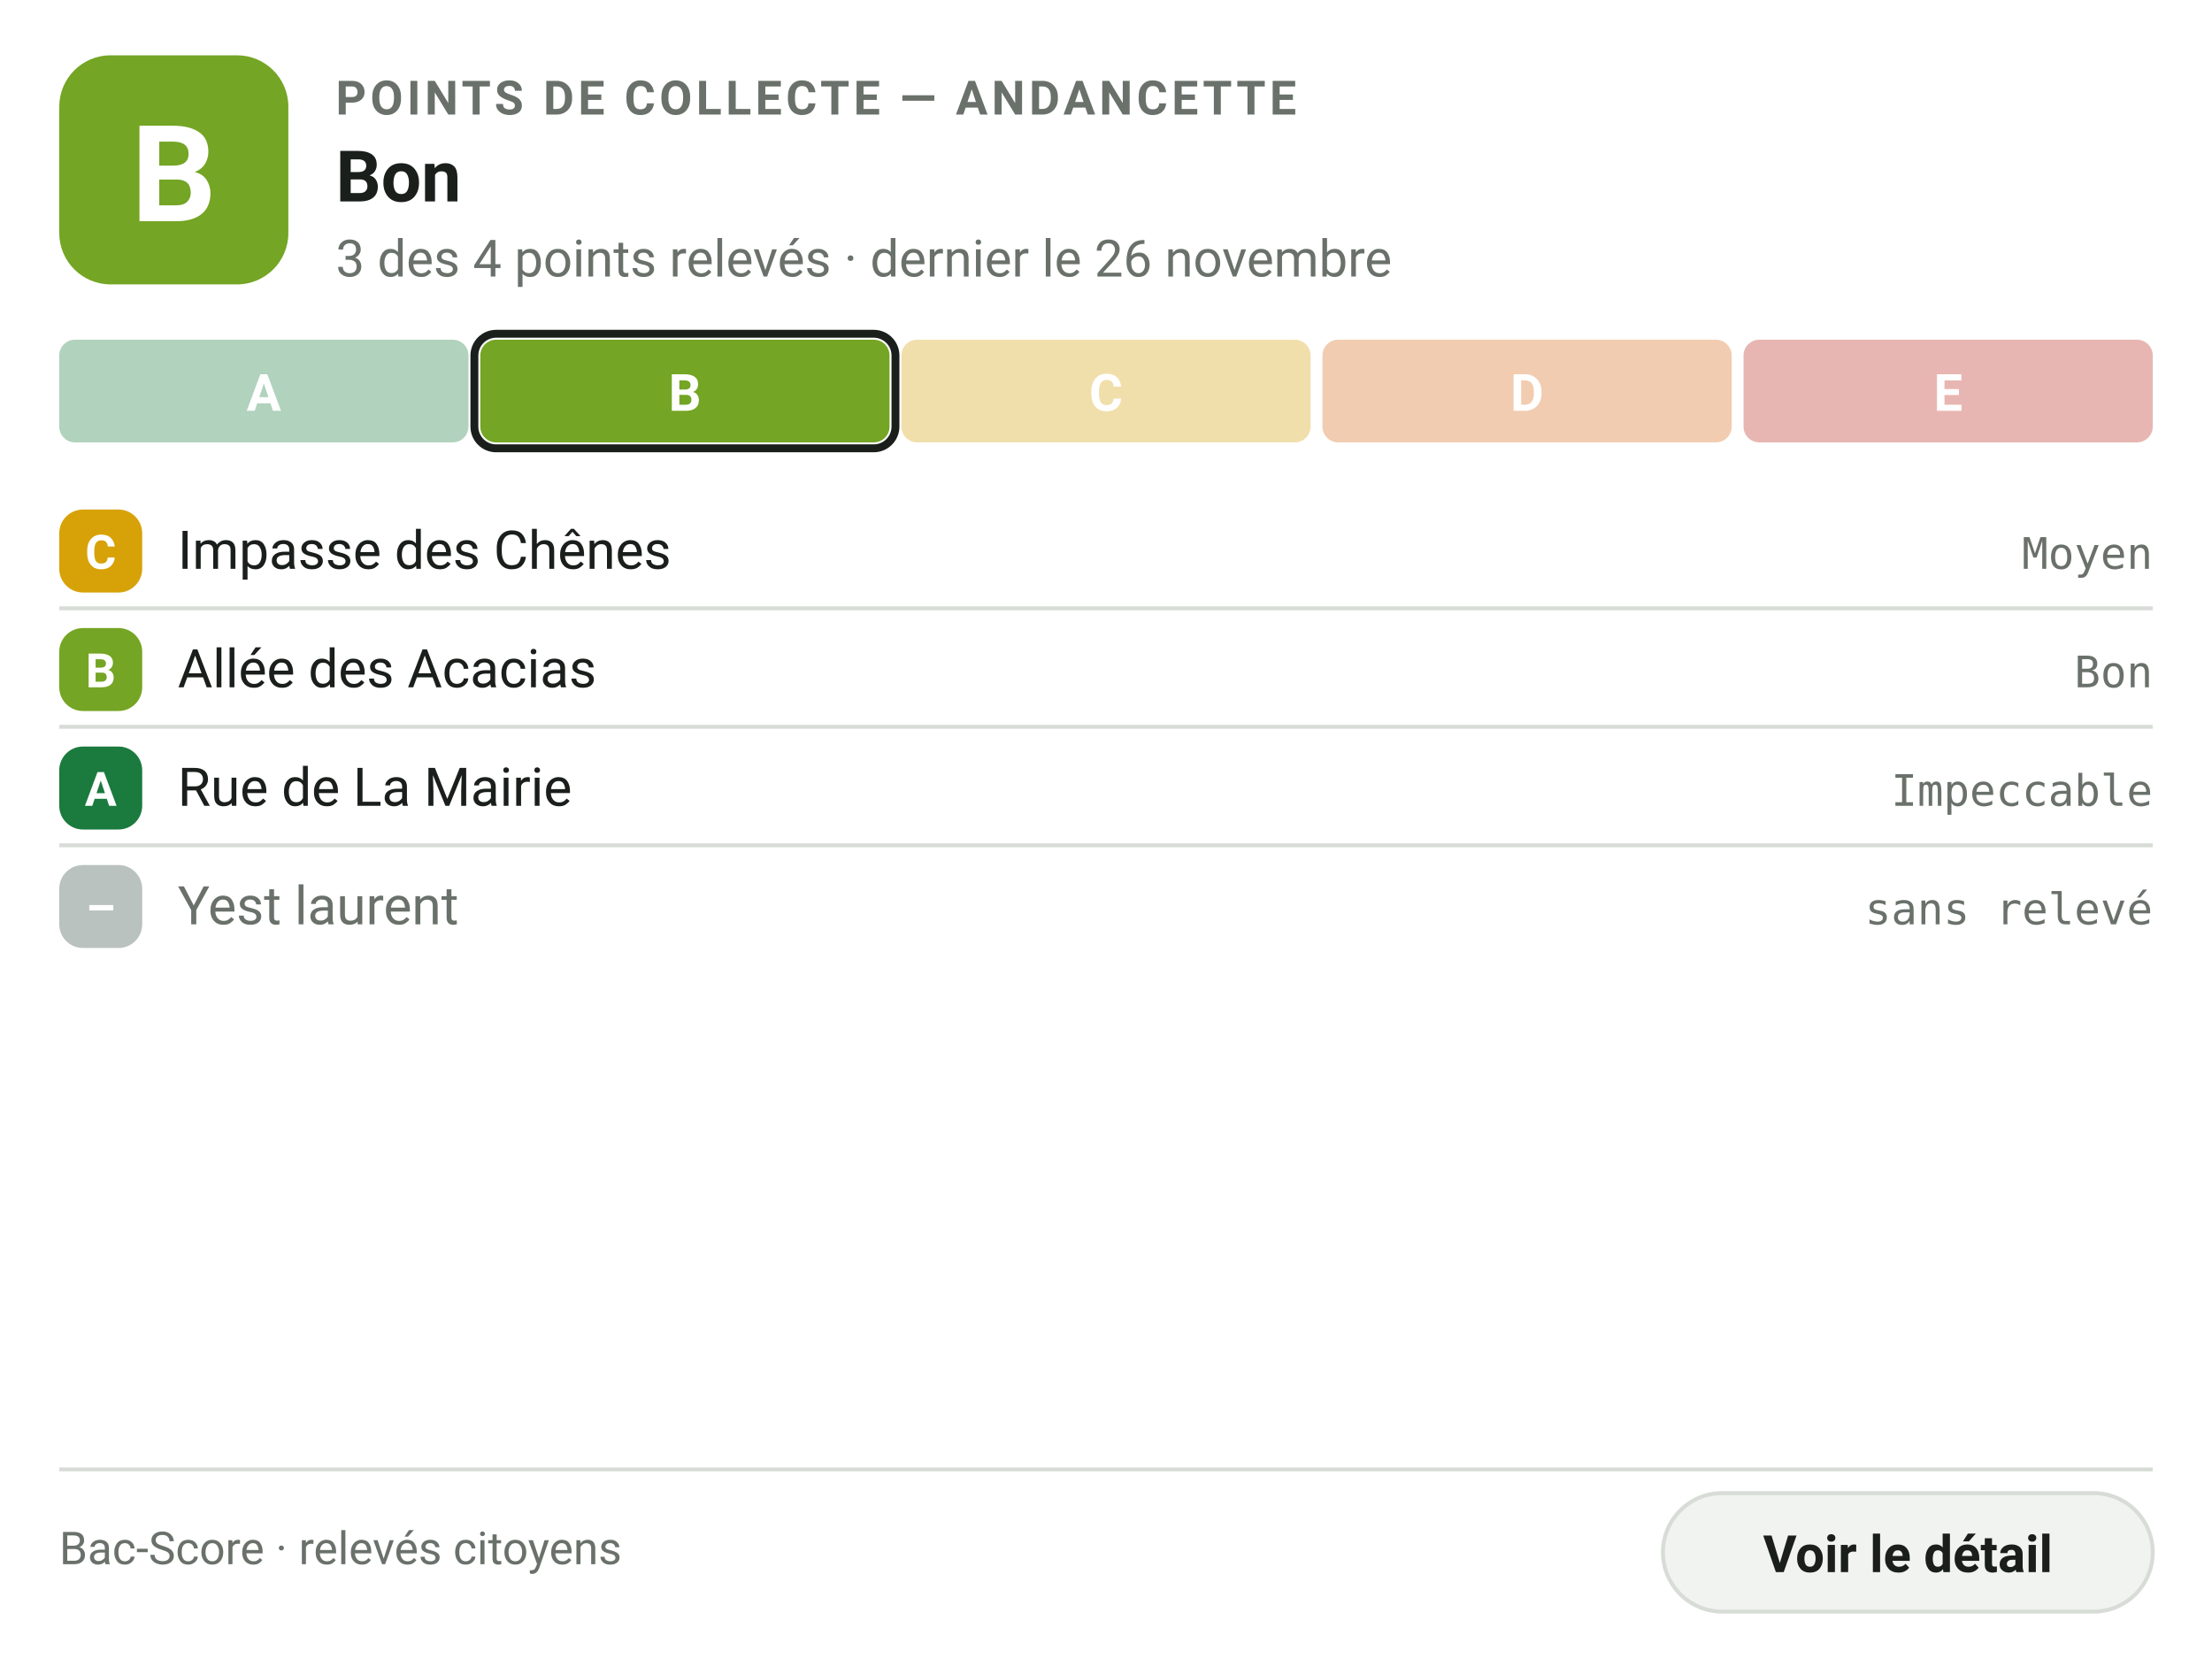
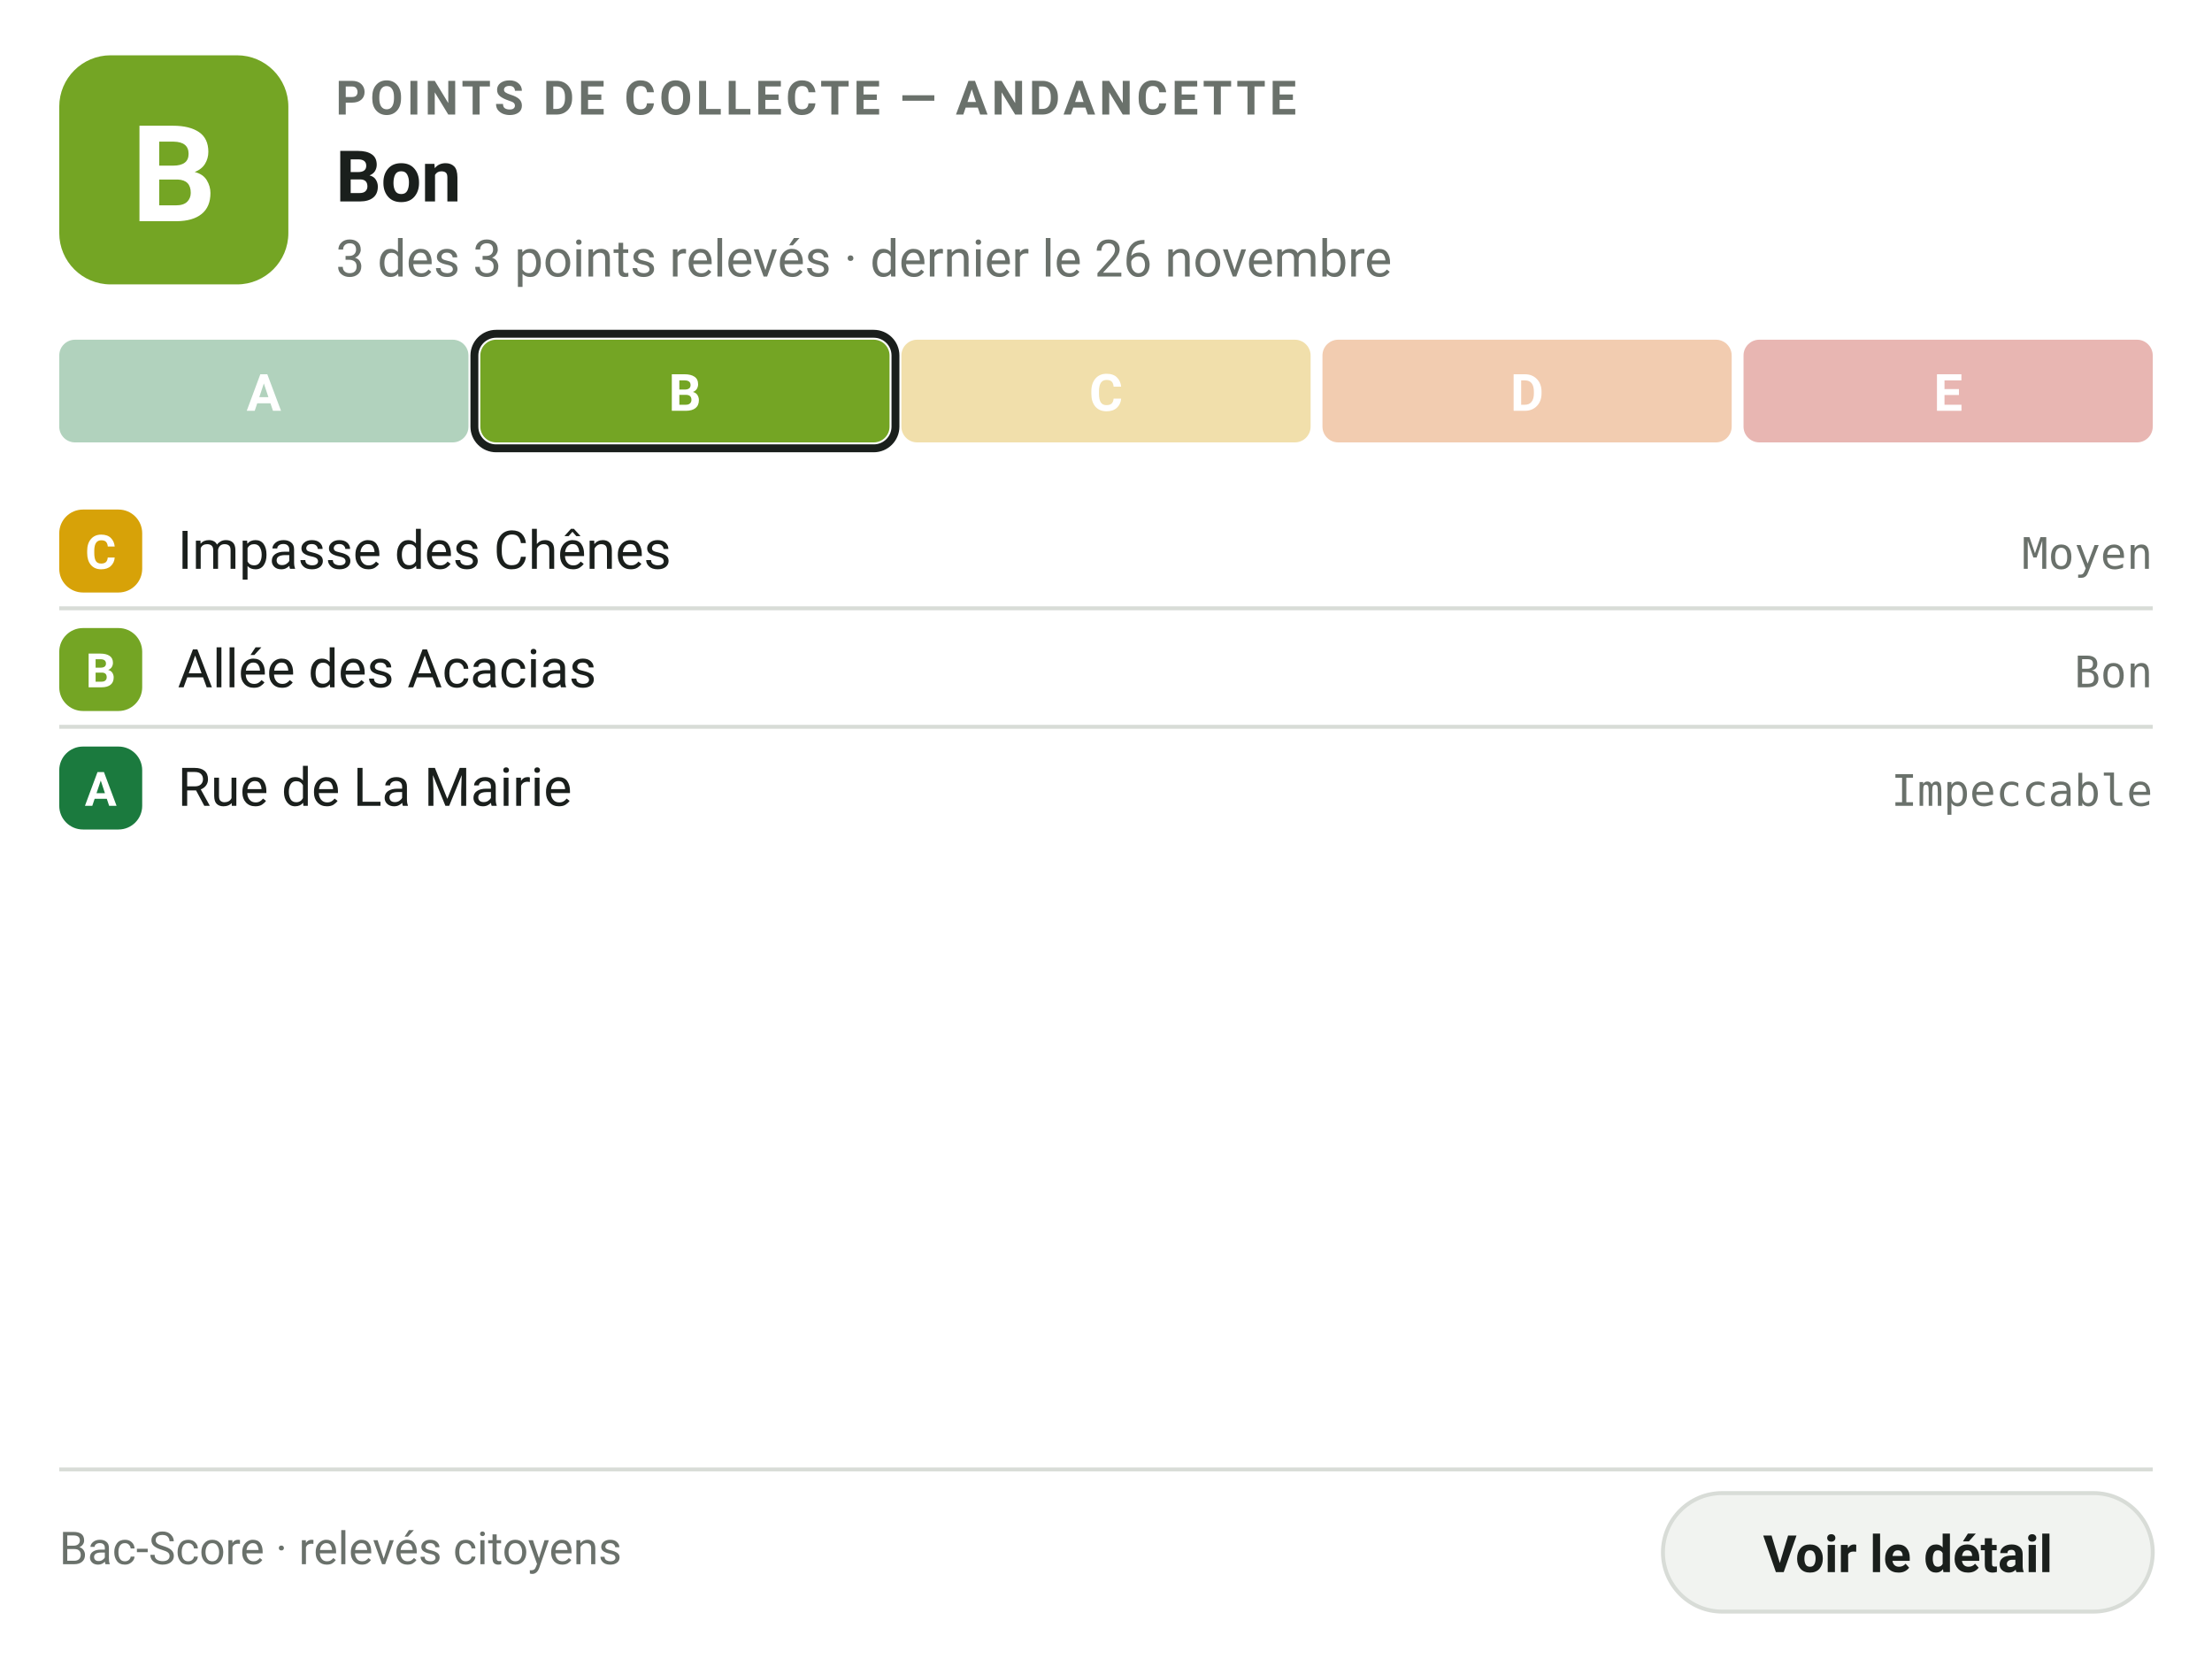
<svg xmlns="http://www.w3.org/2000/svg" width="560" height="420" viewBox="0 0 560 420" role="img" aria-label="Propreté des points de collecte — Andancette : Bac-Score B">
  <rect width="560" height="420" fill="#FFFFFF" />
  <rect x="15" y="14" width="58" height="58" rx="13" fill="#74a524" />
  <text x="44" y="56" text-anchor="middle" font-family="Barlow, system-ui, -apple-system, 'Segoe UI', Roboto, sans-serif" font-size="34" font-weight="600" fill="#fff">B</text>
  <text x="85" y="29" font-family="Barlow, system-ui, -apple-system, 'Segoe UI', Roboto, sans-serif" font-size="12" font-weight="600" letter-spacing="1" fill="#6A716B">POINTS DE COLLECTE — ANDANCETTE</text>
  <text x="85" y="51" font-family="Barlow, system-ui, -apple-system, 'Segoe UI', Roboto, sans-serif" font-size="18" font-weight="600" fill="#1A1F1C">Bon</text>
-   <text x="85" y="70" font-family="Barlow, system-ui, -apple-system, 'Segoe UI', Roboto, sans-serif" font-size="13" fill="#6A716B">3 des 4 points relevés · dernier le 26 novembre</text>
+   <text x="85" y="70" font-family="Barlow, system-ui, -apple-system, 'Segoe UI', Roboto, sans-serif" font-size="13" fill="#6A716B">3 des 3 points relevés · dernier le 26 novembre</text>
  <rect x="15.0" y="86" width="103.6" height="26" rx="4" fill="#1b7a3e" opacity="0.34" />
  <text x="66.8" y="104" text-anchor="middle" font-family="Barlow, system-ui, -apple-system, 'Segoe UI', Roboto, sans-serif" font-size="13" font-weight="600" fill="#fff">A</text>
  <rect x="121.6" y="86" width="103.6" height="26" rx="4" fill="#74a524" />
  <rect x="120.1" y="84.5" width="106.6" height="29" rx="5.5" fill="none" stroke="#1A1F1C" stroke-width="2" />
  <text x="173.4" y="104" text-anchor="middle" font-family="Barlow, system-ui, -apple-system, 'Segoe UI', Roboto, sans-serif" font-size="13" font-weight="600" fill="#fff">B</text>
  <rect x="228.2" y="86" width="103.6" height="26" rx="4" fill="#d7a208" opacity="0.34" />
  <text x="280.0" y="104" text-anchor="middle" font-family="Barlow, system-ui, -apple-system, 'Segoe UI', Roboto, sans-serif" font-size="13" font-weight="600" fill="#fff">C</text>
  <rect x="334.8" y="86" width="103.6" height="26" rx="4" fill="#d96a18" opacity="0.34" />
  <text x="386.6" y="104" text-anchor="middle" font-family="Barlow, system-ui, -apple-system, 'Segoe UI', Roboto, sans-serif" font-size="13" font-weight="600" fill="#fff">D</text>
  <rect x="441.4" y="86" width="103.6" height="26" rx="4" fill="#bd2a1d" opacity="0.34" />
  <text x="493.2" y="104" text-anchor="middle" font-family="Barlow, system-ui, -apple-system, 'Segoe UI', Roboto, sans-serif" font-size="13" font-weight="600" fill="#fff">E</text>
  <rect x="15" y="129" width="21" height="21" rx="6" fill="#d7a208" />
  <text x="25.5" y="144" text-anchor="middle" font-family="Barlow, system-ui, -apple-system, 'Segoe UI', Roboto, sans-serif" font-size="12" font-weight="600" fill="#fff">C</text>
  <text x="45" y="144" font-family="Barlow, system-ui, -apple-system, 'Segoe UI', Roboto, sans-serif" font-size="13.5" fill="#1A1F1C">Impasse des Chênes</text>
  <text x="545" y="144" text-anchor="end" font-family="'IBM Plex Mono', ui-monospace, SFMono-Regular, Menlo, monospace" font-size="11" fill="#6A716B">Moyen</text>
  <line x1="15" y1="154" x2="545" y2="154" stroke="#D8DCD7" stroke-width="1" />
  <rect x="15" y="159" width="21" height="21" rx="6" fill="#74a524" />
  <text x="25.5" y="174" text-anchor="middle" font-family="Barlow, system-ui, -apple-system, 'Segoe UI', Roboto, sans-serif" font-size="12" font-weight="600" fill="#fff">B</text>
  <text x="45" y="174" font-family="Barlow, system-ui, -apple-system, 'Segoe UI', Roboto, sans-serif" font-size="13.5" fill="#1A1F1C">Allée des Acacias</text>
  <text x="545" y="174" text-anchor="end" font-family="'IBM Plex Mono', ui-monospace, SFMono-Regular, Menlo, monospace" font-size="11" fill="#6A716B">Bon</text>
  <line x1="15" y1="184" x2="545" y2="184" stroke="#D8DCD7" stroke-width="1" />
  <rect x="15" y="189" width="21" height="21" rx="6" fill="#1b7a3e" />
  <text x="25.5" y="204" text-anchor="middle" font-family="Barlow, system-ui, -apple-system, 'Segoe UI', Roboto, sans-serif" font-size="12" font-weight="600" fill="#fff">A</text>
  <text x="45" y="204" font-family="Barlow, system-ui, -apple-system, 'Segoe UI', Roboto, sans-serif" font-size="13.5" fill="#1A1F1C">Rue de La Mairie</text>
  <text x="545" y="204" text-anchor="end" font-family="'IBM Plex Mono', ui-monospace, SFMono-Regular, Menlo, monospace" font-size="11" fill="#6A716B">Impeccable</text>
-   <line x1="15" y1="214" x2="545" y2="214" stroke="#D8DCD7" stroke-width="1" />
-   <rect x="15" y="219" width="21" height="21" rx="6" fill="#b9c2bf" />
-   <text x="25.5" y="234" text-anchor="middle" font-family="Barlow, system-ui, -apple-system, 'Segoe UI', Roboto, sans-serif" font-size="12" font-weight="600" fill="#fff">–</text>
-   <text x="45" y="234" font-family="Barlow, system-ui, -apple-system, 'Segoe UI', Roboto, sans-serif" font-size="13.5" fill="#6A716B">Yest laurent</text>
-   <text x="545" y="234" text-anchor="end" font-family="'IBM Plex Mono', ui-monospace, SFMono-Regular, Menlo, monospace" font-size="11" fill="#6A716B">sans relevé</text>
  <line x1="15" y1="372" x2="545" y2="372" stroke="#D8DCD7" stroke-width="1" />
  <text x="15" y="396" font-family="Barlow, system-ui, -apple-system, 'Segoe UI', Roboto, sans-serif" font-size="11.5" fill="#6A716B">Bac-Score · relevés citoyens</text>
  <rect x="421" y="378" width="124" height="30" rx="15" fill="#F1F3F0" stroke="#D8DCD7" />
  <text x="483" y="398" text-anchor="middle" font-family="Barlow, system-ui, -apple-system, 'Segoe UI', Roboto, sans-serif" font-size="13" font-weight="600" fill="#1A1F1C">Voir le détail</text>
</svg>
